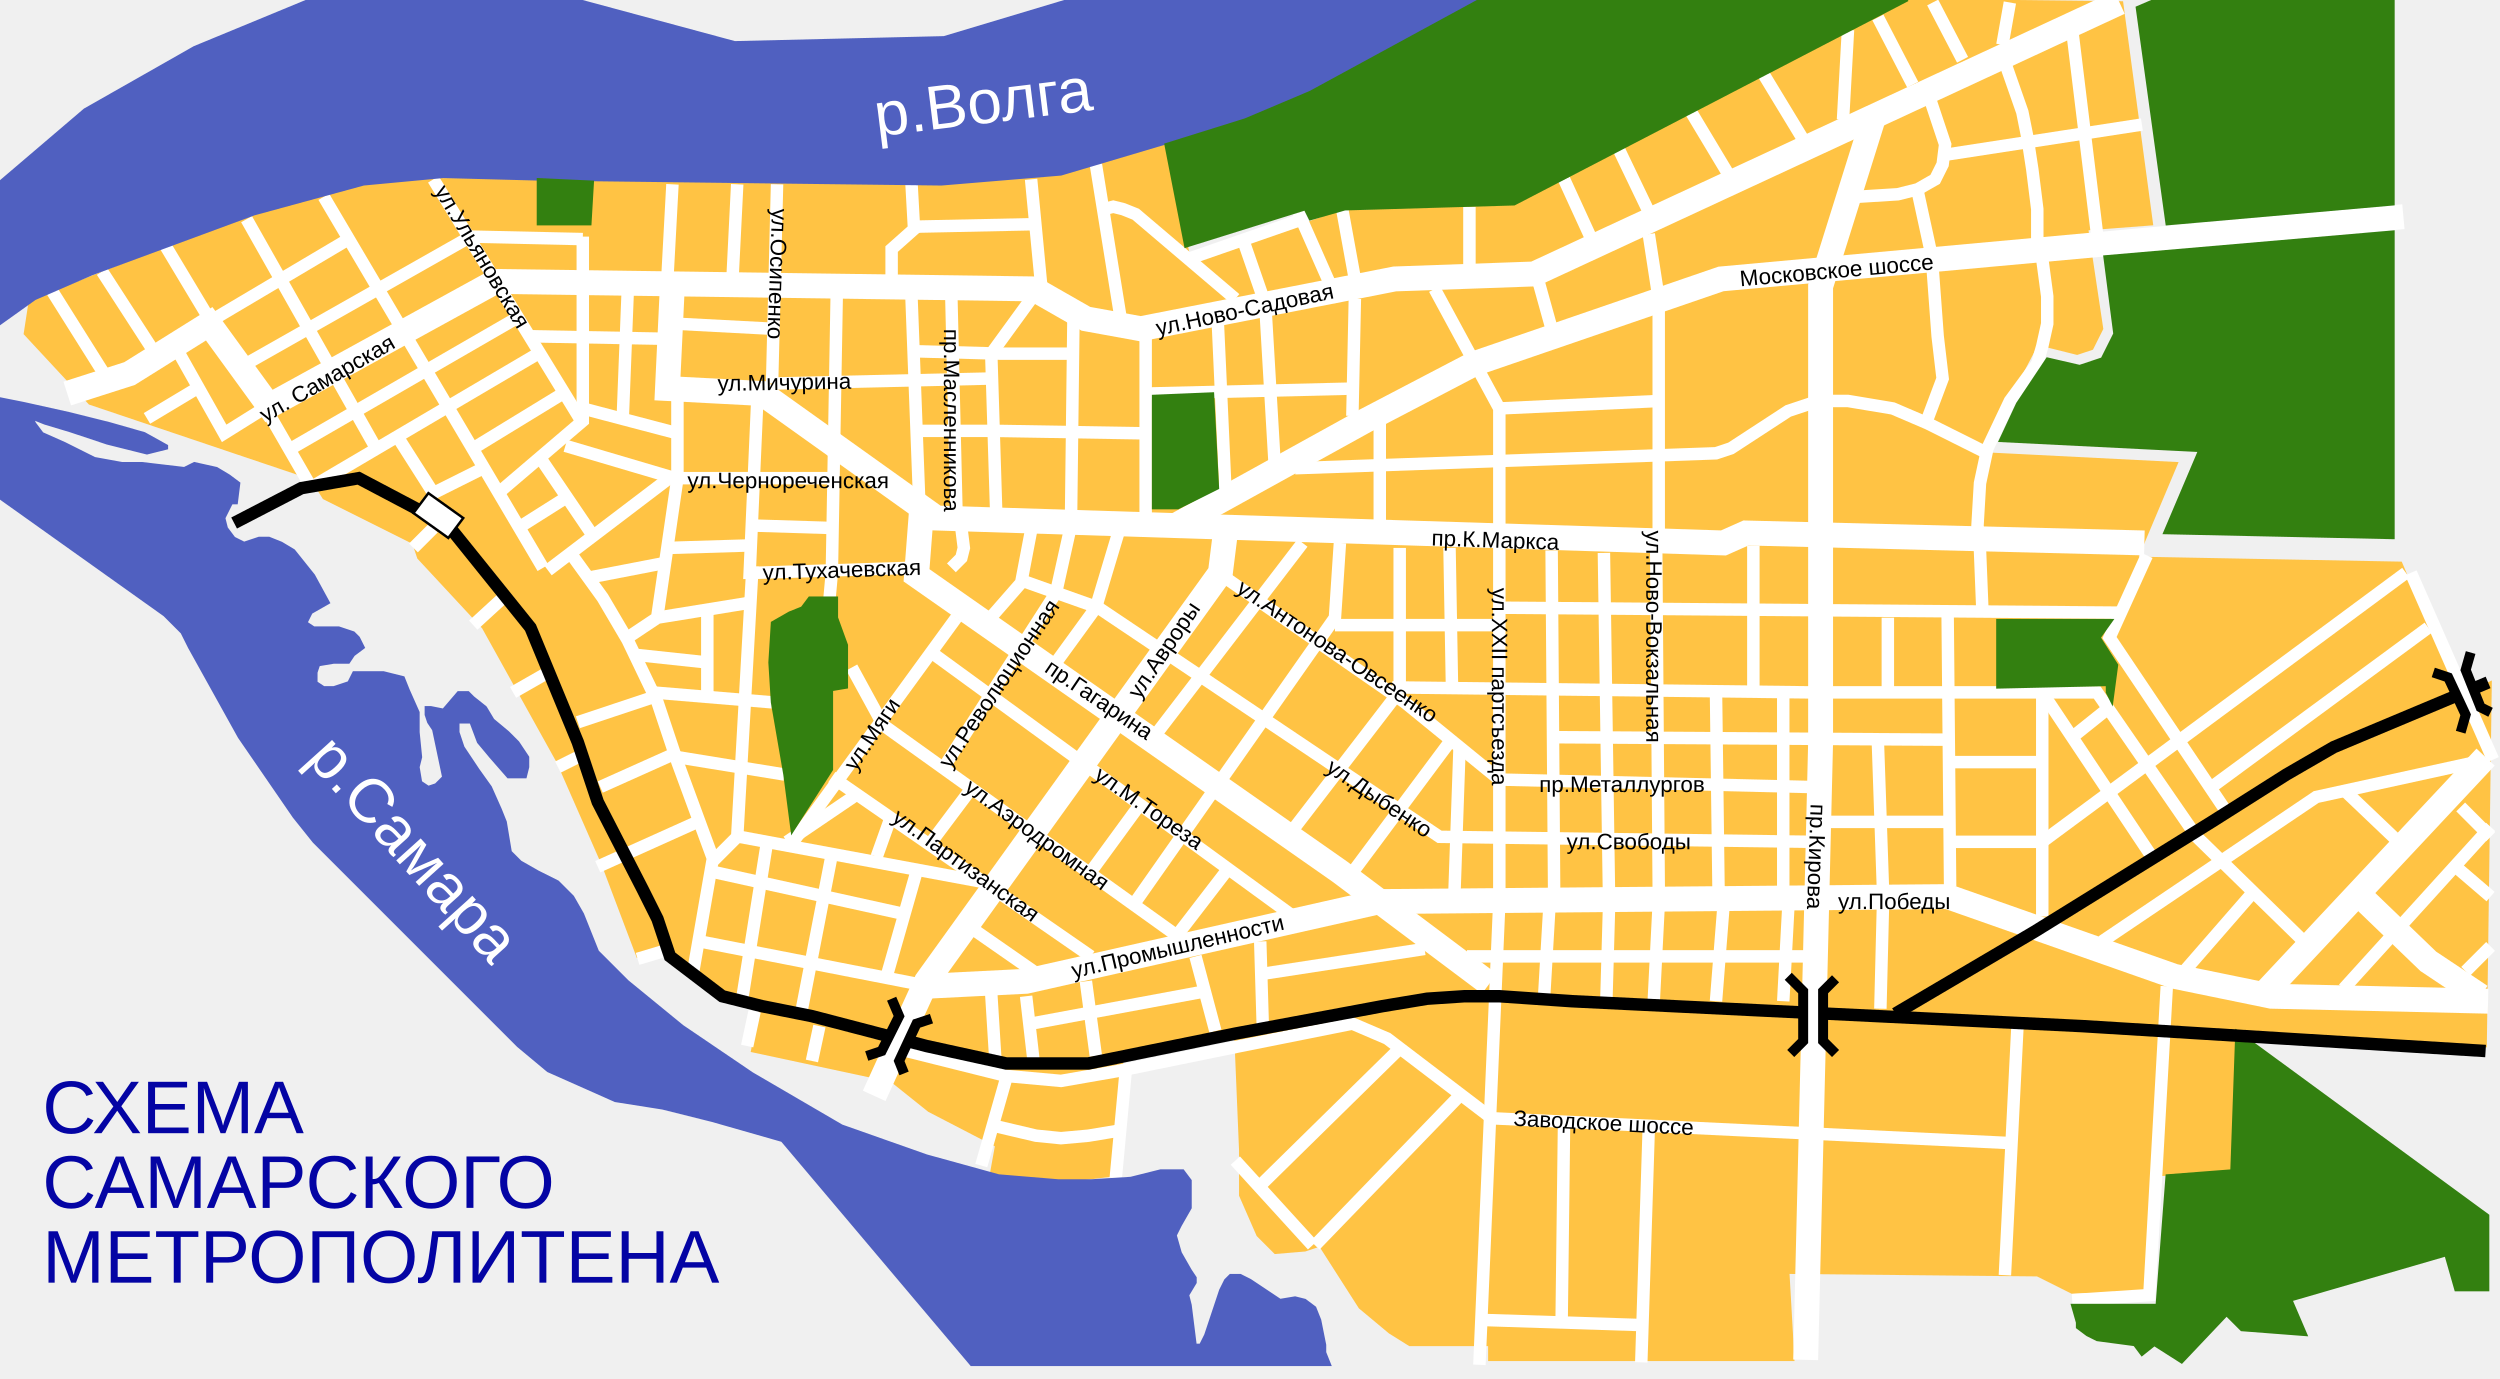
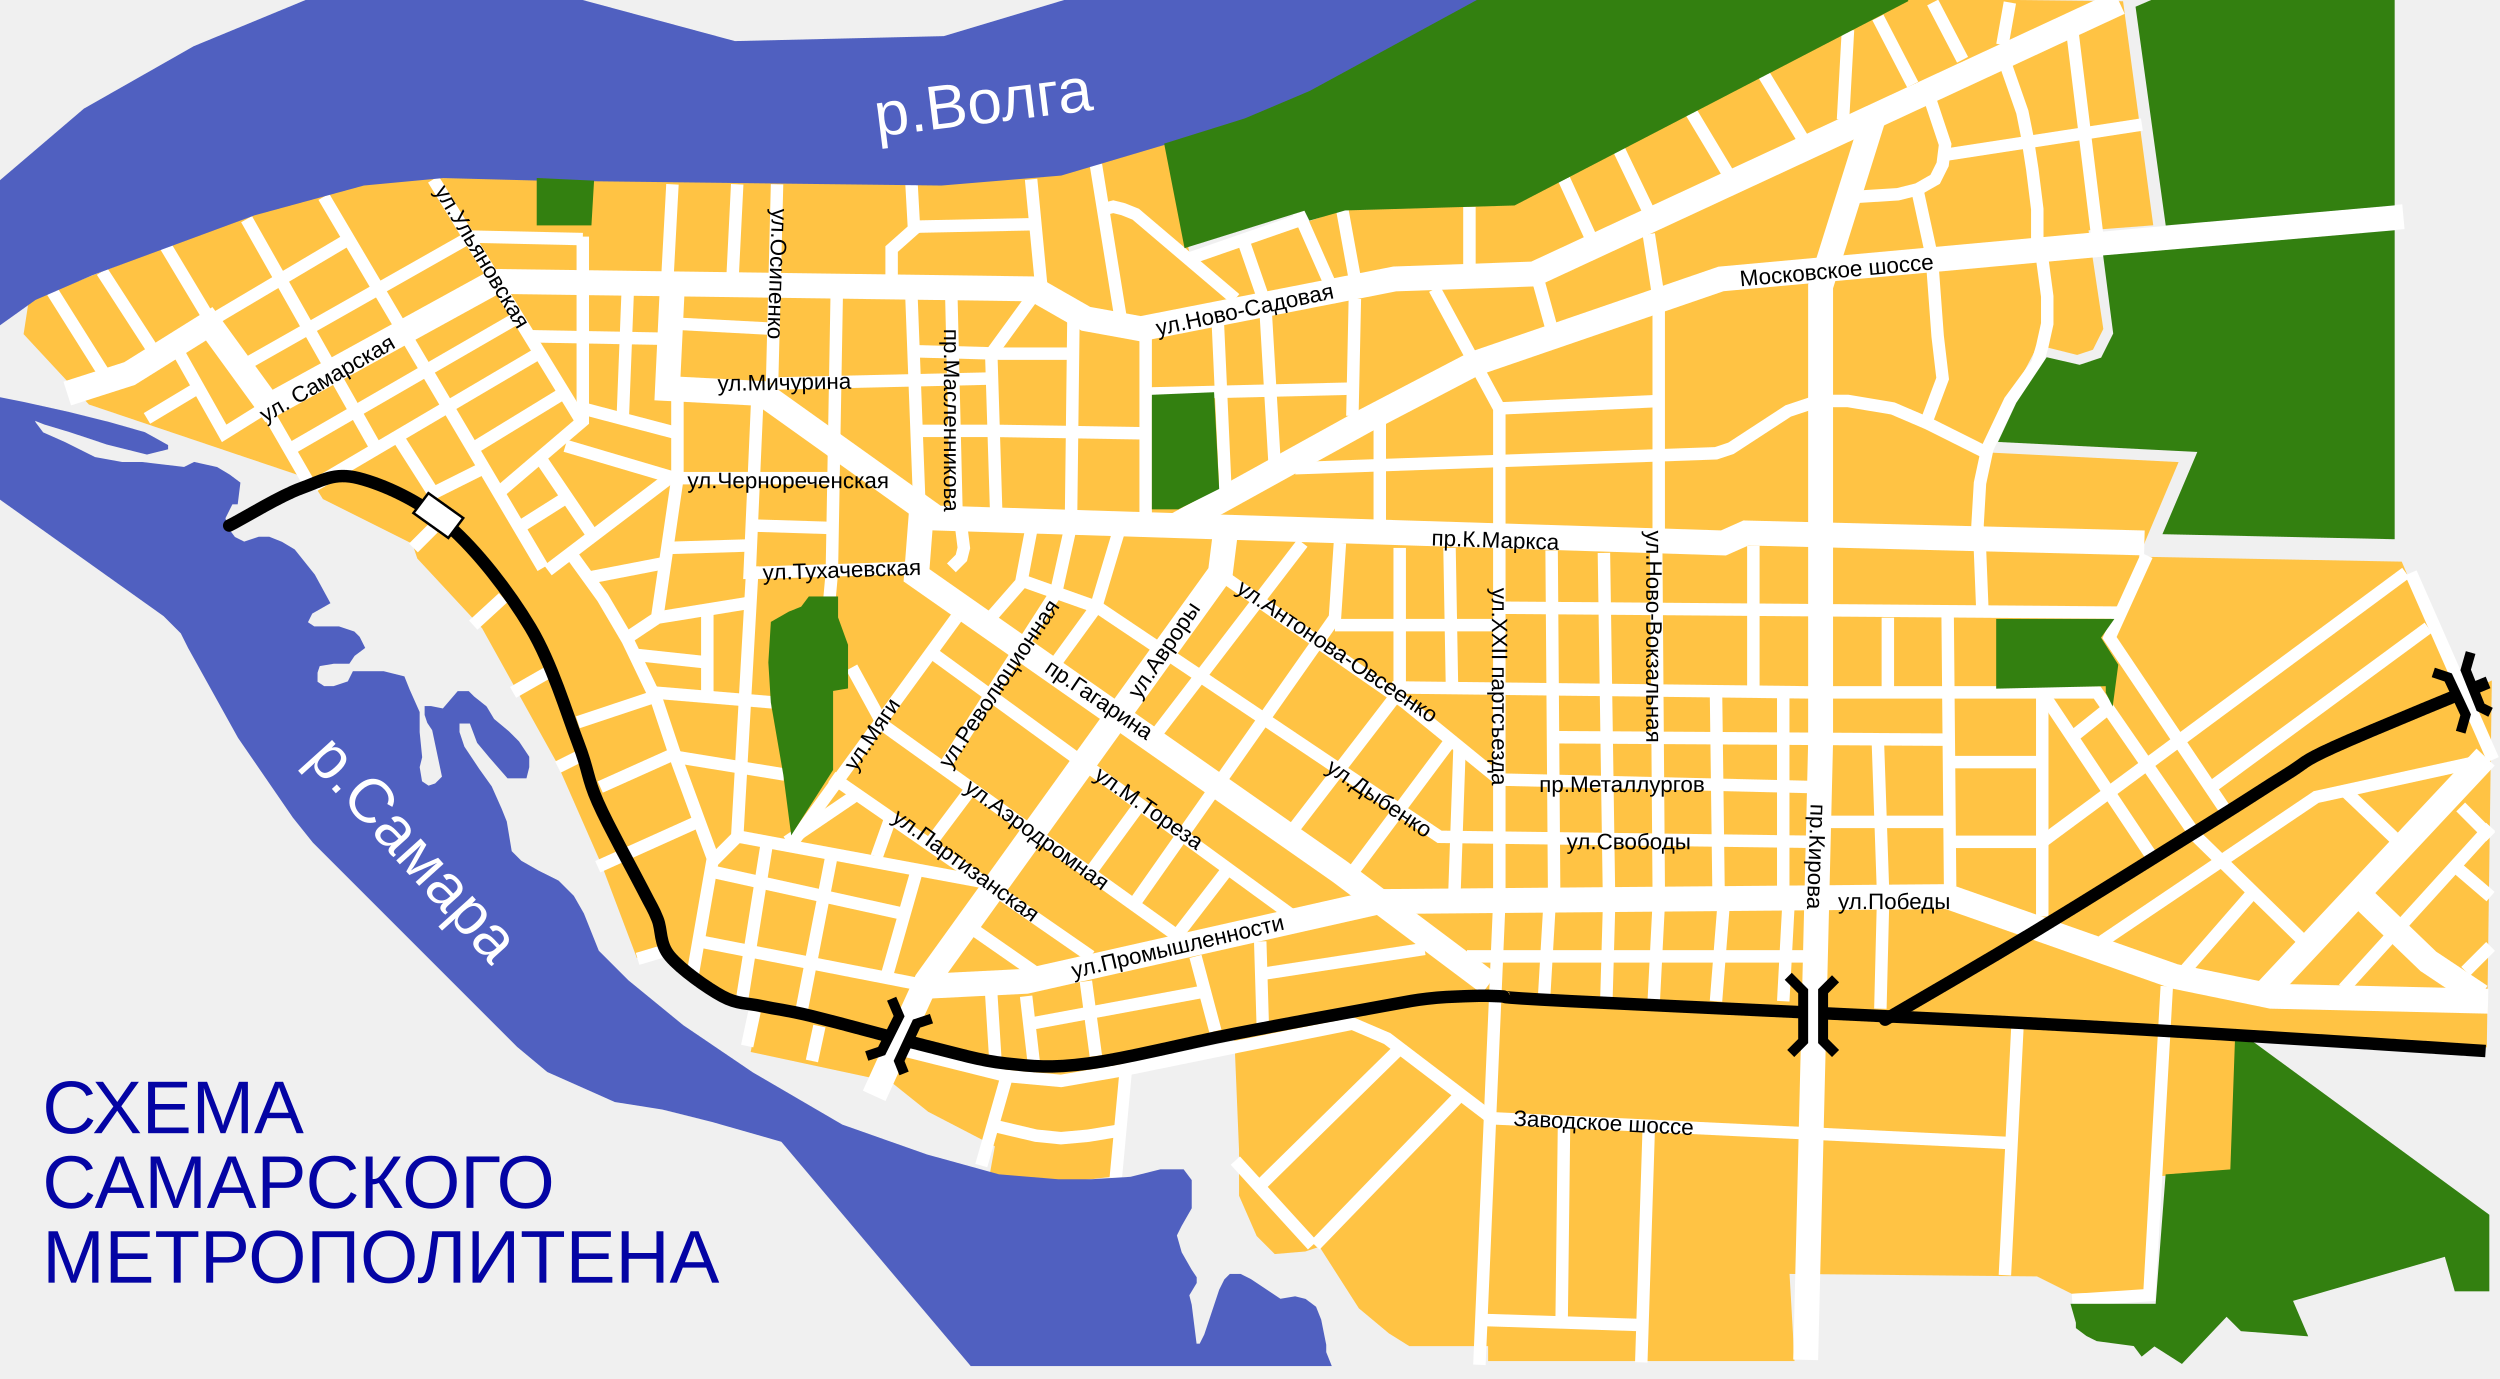
<svg xmlns="http://www.w3.org/2000/svg" baseProfile="full" height="100%" version="1.1" width="100%">
  <defs>
    <marker id="id450" markerHeight="3" markerUnits="strokeWidth" markerWidth="4" orient="auto" refX="0" refY="5" viewBox="0,0,10,10">
      <path d="M 0 0 L 10 5 L 0 10 z" />
    </marker>
  </defs>
  <g transform="scale(0.5)">
    <rect fill="none" height="550" stroke="none" width="1003" x="0" y="0" />
    <text fill="#0404A4" font-family="Arial" font-size="30" stroke="none" x="17" y="455.0">СХЕМА</text>
    <text fill="#0404A4" font-family="Arial" font-size="30" stroke="none" x="17" y="485.0">САМАРСКОГО</text>
    <text fill="#0404A4" font-family="Arial" font-size="30" stroke="none" x="17" y="515.0">МЕТРОПОЛИТЕНА</text>
    <polygon fill="#FFC344" points="852,1 766,0 608,82 538,85 478,106 468,58 420,70 372,74 208,72 171,72 142,75 98,87 12,121 10,134 36,162 125,192 130,200 166,218 168,224 194,252 224,306 242,347 256,384 268,378 276,390 282,396 306,402 302,422 358,434 373,446 400,460 398,471 414,473 430,474 446,472 451,422 496,414 498,462 498,480 505,496 512,503 524,502 530,500 546,525 558,535 566,540 598,540 598,546 720,546 718,511 818,512 832,519 862,518 863,472 896,470 898,414 998,420 1000,274 987,280 964,226 858,224 874,186 795,182 818,138 834,142 840,140 844,132 838,92 864,90" stroke="#FFC344" stroke-width="1" />
    <polyline fill="none" points="270,114 268,156 306,158 376,208 692,218 701,214 861,218" stroke="#FFFFFF" stroke-width="10" />
    <polyline fill="none" points="965,87 691,112 592,146 548,169 472,211" stroke="#FFFFFF" stroke-width="10" />
    <polyline fill="none" points="851,1 616,110 560,112 458,132 436,128 415,116 199,113 108,163 84,130 52,150 27,158" stroke="#FFFFFF" stroke-width="10" />
    <polyline fill="none" points="492,214 490,230 372,394 351,440" stroke="#FFFFFF" stroke-width="10" />
    <polyline fill="none" points="372,396 412,394 554,362 782,360 873,392 912,400 999,402" stroke="#FFFFFF" stroke-width="10" />
    <polyline fill="none" points="909,399 998,304" stroke="#FFFFFF" stroke-width="10" />
    <polyline fill="none" points="948,360 975,386 996,400" stroke="#FFFFFF" stroke-width="10" />
    <polyline fill="none" points="752,48 731,115 731,298 725,546" stroke="#FFFFFF" stroke-width="10" />
    <polyline fill="none" points="370,205 368,231 538,350 598,395" stroke="#FFFFFF" stroke-width="10" />
    <polyline fill="none" points="21,117 43,152" stroke="#FFFFFF" stroke-width="5" />
    <polyline fill="none" points="41,109 63,143" stroke="#FFFFFF" stroke-width="5" />
    <polyline fill="none" points="66,98 84,128" stroke="#FFFFFF" stroke-width="5" />
    <polyline fill="none" points="99,88 151,180" stroke="#FFFFFF" stroke-width="5" />
    <polyline fill="none" points="130,79 218,228" stroke="#FFFFFF" stroke-width="5" />
    <polyline fill="none" points="174,72 234,170" stroke="#FFFFFF" stroke-width="5" />
    <polyline fill="none" points="234,95 234,169 200,198" stroke="#FFFFFF" stroke-width="5" />
    <polyline fill="none" points="270,74 268,111" stroke="#FFFFFF" stroke-width="5" />
    <polyline fill="none" points="296,74 294,114" stroke="#FFFFFF" stroke-width="5" />
    <polyline fill="none" points="312,74 310,154" stroke="#FFFFFF" stroke-width="5" />
    <polyline fill="none" points="336,116 334,230 333,241" stroke="#FFFFFF" stroke-width="5" />
    <polyline fill="none" points="366,74 367,92 358,100 358,112" stroke="#FFFFFF" stroke-width="5" />
    <polyline fill="none" points="414,72 418,114" stroke="#FFFFFF" stroke-width="5" />
    <polyline fill="none" points="440,66 450,128" stroke="#FFFFFF" stroke-width="5" />
    <polyline fill="none" points="504,46 534,114" stroke="#FFFFFF" stroke-width="5" />
    <polyline fill="none" points="530,35 544,112" stroke="#FFFFFF" stroke-width="5" />
    <polyline fill="none" points="590,83 590,108" stroke="#FFFFFF" stroke-width="5" />
    <polyline fill="none" points="628,72 639,96" stroke="#FFFFFF" stroke-width="5" />
    <polyline fill="none" points="650,60 662,85" stroke="#FFFFFF" stroke-width="5" />
    <polyline fill="none" points="679,45 694,70" stroke="#FFFFFF" stroke-width="5" />
    <polyline fill="none" points="690,0 724,56" stroke="#FFFFFF" stroke-width="5" />
    <polyline fill="none" points="742,12 740,48" stroke="#FFFFFF" stroke-width="5" />
    <polyline fill="none" points="754,7 768,34" stroke="#FFFFFF" stroke-width="5" />
    <polyline fill="none" points="776,1 788,24" stroke="#FFFFFF" stroke-width="5" />
    <polyline fill="none" points="86,128 140,96" stroke="#FFFFFF" stroke-width="5" />
    <polyline fill="none" points="99,146 189,95 234,96" stroke="#FFFFFF" stroke-width="5" />
    <polyline fill="none" points="368,91 416,90" stroke="#FFFFFF" stroke-width="5" />
    <polyline fill="none" points="443,84 447,83 451,84 456,86 496,120" stroke="#FFFFFF" stroke-width="5" />
    <polyline fill="none" points="477,104 523,88" stroke="#FFFFFF" stroke-width="5" />
    <polyline fill="none" points="499,96 508,122 512,190" stroke="#FFFFFF" stroke-width="5" />
    <polyline fill="none" points="804,18 807,1" stroke="#FFFFFF" stroke-width="5" />
    <polyline fill="none" points="72,142 90,174 106,164" stroke="#FFFFFF" stroke-width="5" />
    <polyline fill="none" points="59,168 79,156" stroke="#FFFFFF" stroke-width="5" />
    <polyline fill="none" points="109,168 124,194" stroke="#FFFFFF" stroke-width="5" />
    <polyline fill="none" points="117,180 207,128" stroke="#FFFFFF" stroke-width="5" />
    <polyline fill="none" points="126,195 216,142" stroke="#FFFFFF" stroke-width="5" />
    <polyline fill="none" points="190,180 226,158" stroke="#FFFFFF" stroke-width="5" />
    <polyline fill="none" points="160,176 174,198 194,188" stroke="#FFFFFF" stroke-width="5" />
    <polyline fill="none" points="208,212 227,200" stroke="#FFFFFF" stroke-width="5" />
    <polyline fill="none" points="217,184 238,215" stroke="#FFFFFF" stroke-width="5" />
    <polyline fill="none" points="220,229 270,191" stroke="#FFFFFF" stroke-width="5" />
    <polyline fill="none" points="212,135 266,136" stroke="#FFFFFF" stroke-width="5" />
    <polyline fill="none" points="272,130 310,132" stroke="#FFFFFF" stroke-width="5" />
    <polyline fill="none" points="252,118 250,169" stroke="#FFFFFF" stroke-width="5" />
    <polyline fill="none" points="234,164 272,174" stroke="#FFFFFF" stroke-width="5" />
    <polyline fill="none" points="272,161 272,192 264,247" stroke="#FFFFFF" stroke-width="5" />
    <polyline fill="none" points="166,220 174,212" stroke="#FFFFFF" stroke-width="5" />
    <polyline fill="none" points="190,251 202,240" stroke="#FFFFFF" stroke-width="5" />
    <polyline fill="none" points="206,278 220,270" stroke="#FFFFFF" stroke-width="5" />
    <polyline fill="none" points="224,308 232,304" stroke="#FFFFFF" stroke-width="5" />
    <polyline fill="none" points="240,348 280,330" stroke="#FFFFFF" stroke-width="5" />
    <polyline fill="none" points="241,316 270,303" stroke="#FFFFFF" stroke-width="5" />
    <polyline fill="none" points="232,290 262,280" stroke="#FFFFFF" stroke-width="5" />
    <polyline fill="none" points="229,222 242,240 252,257 264,282 272,306 286,344" stroke="#FFFFFF" stroke-width="5" />
    <polyline fill="none" points="278,392 286,346 296,336 302,230 301,230 304,162" stroke="#FFFFFF" stroke-width="5" />
    <polyline fill="none" points="227,179 271,192 335,192" stroke="#FFFFFF" stroke-width="5" />
    <polyline fill="none" points="236,232 267,226" stroke="#FFFFFF" stroke-width="5" />
    <polyline fill="none" points="268,220 301,219" stroke="#FFFFFF" stroke-width="5" />
    <polyline fill="none" points="302,211 334,212" stroke="#FFFFFF" stroke-width="5" />
    <polyline fill="none" points="252,256 264,248 301,242" stroke="#FFFFFF" stroke-width="5" />
    <polyline fill="none" points="256,263 284,266" stroke="#FFFFFF" stroke-width="5" />
    <polyline fill="none" points="284,246 284,280" stroke="#FFFFFF" stroke-width="5" />
    <polyline fill="none" points="262,278 310,282" stroke="#FFFFFF" stroke-width="5" />
    <polyline fill="none" points="272,304 315,311" stroke="#FFFFFF" stroke-width="5" />
    <polyline fill="none" points="297,336 394,354" stroke="#FFFFFF" stroke-width="5" />
    <polyline fill="none" points="286,350 363,367" stroke="#FFFFFF" stroke-width="5" />
    <polyline fill="none" points="281,378 368,395" stroke="#FFFFFF" stroke-width="5" />
    <polyline fill="none" points="308,338 298,401" stroke="#FFFFFF" stroke-width="5" />
    <polyline fill="none" points="334,343 322,405" stroke="#FFFFFF" stroke-width="5" />
    <polyline fill="none" points="368,350 356,392" stroke="#FFFFFF" stroke-width="5" />
    <polyline fill="none" points="329,412 326,426" stroke="#FFFFFF" stroke-width="5" />
    <polyline fill="none" points="303,406 300,420" stroke="#FFFFFF" stroke-width="5" />
    <polyline fill="none" points="266,382 256,385" stroke="#FFFFFF" stroke-width="5" />
    <polyline fill="none" points="384,248 317,340" stroke="#FFFFFF" stroke-width="5" />
    <polyline fill="none" points="344,319 316,338" stroke="#FFFFFF" stroke-width="5" />
    <polyline fill="none" points="334,312 438,384" stroke="#FFFFFF" stroke-width="5" />
    <polyline fill="none" points="353,290 473,376" stroke="#FFFFFF" stroke-width="5" />
    <polyline fill="none" points="354,290 342,268" stroke="#FFFFFF" stroke-width="5" />
    <polyline fill="none" points="392,374 415,390" stroke="#FFFFFF" stroke-width="5" />
    <polyline fill="none" points="374,262 518,367" stroke="#FFFFFF" stroke-width="5" />
    <polyline fill="none" points="379,308 424,238 430,211 431,128" stroke="#FFFFFF" stroke-width="5" />
    <polyline fill="none" points="396,250 410,234 414,213" stroke="#FFFFFF" stroke-width="5" />
    <polyline fill="none" points="424,266 440,244 449,214" stroke="#FFFFFF" stroke-width="5" />
    <polyline fill="none" points="464,295 523,218" stroke="#FFFFFF" stroke-width="5" />
    <polyline fill="none" points="438,350 457,324" stroke="#FFFFFF" stroke-width="5" />
    <polyline fill="none" points="456,362 536,248 538,218" stroke="#FFFFFF" stroke-width="5" />
    <polyline fill="none" points="473,375 493,349" stroke="#FFFFFF" stroke-width="5" />
    <polyline fill="none" points="410,233 441,244 578,336 727,338" stroke="#FFFFFF" stroke-width="5" />
    <polyline fill="none" points="492,232 564,282 602,313 727,316" stroke="#FFFFFF" stroke-width="5" />
    <polyline fill="none" points="520,332 560,280" stroke="#FFFFFF" stroke-width="5" />
    <polyline fill="none" points="544,349 582,298" stroke="#FFFFFF" stroke-width="5" />
    <polyline fill="none" points="584,358 586,301" stroke="#FFFFFF" stroke-width="5" />
    <polyline fill="none" points="352,344 357,330" stroke="#FFFFFF" stroke-width="5" />
    <polyline fill="none" points="374,338 389,318" stroke="#FFFFFF" stroke-width="5" />
    <polyline fill="none" points="364,422 404,432 426,434 449,430 498,420 543,411 557,417 599,449 808,459" stroke="#FFFFFF" stroke-width="5" />
    <polyline fill="none" points="398,399 400,431" stroke="#FFFFFF" stroke-width="5" />
    <polyline fill="none" points="412,400 415,426" stroke="#FFFFFF" stroke-width="5" />
    <polyline fill="none" points="436,394 440,424" stroke="#FFFFFF" stroke-width="5" />
    <polyline fill="none" points="480,384 488,414" stroke="#FFFFFF" stroke-width="5" />
    <polyline fill="none" points="414,411 484,398" stroke="#FFFFFF" stroke-width="5" />
    <polyline fill="none" points="506,378 507,411" stroke="#FFFFFF" stroke-width="5" />
    <polyline fill="none" points="507,391 572,381" stroke="#FFFFFF" stroke-width="5" />
    <polyline fill="none" points="589,384 725,384" stroke="#FFFFFF" stroke-width="5" />
    <polyline fill="none" points="404,433 394,468" stroke="#FFFFFF" stroke-width="5" />
    <polyline fill="none" points="399,452 416,456 426,457 437,456 449,454" stroke="#FFFFFF" stroke-width="5" />
    <polyline fill="none" points="452,430 448,473" stroke="#FFFFFF" stroke-width="5" />
    <polyline fill="none" points="496,466 527,500" stroke="#FFFFFF" stroke-width="5" />
    <polyline fill="none" points="506,476 562,421" stroke="#FFFFFF" stroke-width="5" />
    <polyline fill="none" points="586,440 528,500" stroke="#FFFFFF" stroke-width="5" />
    <polyline fill="none" points="594,548 602,362 602,216 602,210 602,164 576,116" stroke="#FFFFFF" stroke-width="5" />
    <polyline fill="none" points="596,530 658,532" stroke="#FFFFFF" stroke-width="5" />
    <polyline fill="none" points="659,547 662,453" stroke="#FFFFFF" stroke-width="5" />
    <polyline fill="none" points="628,450 627,532" stroke="#FFFFFF" stroke-width="5" />
    <polyline fill="none" points="805,512 810,413" stroke="#FFFFFF" stroke-width="5" />
    <polyline fill="none" points="832,522 863,520 870,396" stroke="#FFFFFF" stroke-width="5" />
    <polyline fill="none" points="990,390 1000,380" stroke="#FFFFFF" stroke-width="5" />
    <polyline fill="none" points="986,348 1000,360" stroke="#FFFFFF" stroke-width="5" />
    <polyline fill="none" points="988,324 1000,336" stroke="#FFFFFF" stroke-width="5" />
    <polyline fill="none" points="941,397 1000,332" stroke="#FFFFFF" stroke-width="5" />
    <polyline fill="none" points="844,378 930,320 994,306" stroke="#FFFFFF" stroke-width="5" />
    <polyline fill="none" points="877,390 904,359" stroke="#FFFFFF" stroke-width="5" />
    <polyline fill="none" points="963,338 942,318" stroke="#FFFFFF" stroke-width="5" />
    <polyline fill="none" points="924,377 882,336 842,278 735,278 726,278 559,276" stroke="#FFFFFF" stroke-width="5" />
    <polyline fill="none" points="975,252 888,316" stroke="#FFFFFF" stroke-width="5" />
    <polyline fill="none" points="966,230 820,338 784,338" stroke="#FFFFFF" stroke-width="5" />
    <polyline fill="none" points="894,326 847,256 862,223" stroke="#FFFFFF" stroke-width="5" />
    <polyline fill="none" points="864,344 820,278" stroke="#FFFFFF" stroke-width="5" />
    <polyline fill="none" points="820,368 820,279" stroke="#FFFFFF" stroke-width="5" />
    <polyline fill="none" points="783,356 782,246" stroke="#FFFFFF" stroke-width="5" />
    <polyline fill="none" points="754,298 756,356" stroke="#FFFFFF" stroke-width="5" />
    <polyline fill="none" points="756,365 755,405" stroke="#FFFFFF" stroke-width="5" />
    <polyline fill="none" points="716,402 718,365 716,356 716,279" stroke="#FFFFFF" stroke-width="5" />
    <polyline fill="none" points="689,402 692,364 690,356 689,278" stroke="#FFFFFF" stroke-width="5" />
    <polyline fill="none" points="664,402 666,363 666,356 665,221 666,213 666,120 662,94" stroke="#FFFFFF" stroke-width="5" />
    <polyline fill="none" points="645,401 646,366 646,357 644,222" stroke="#FFFFFF" stroke-width="5" />
    <polyline fill="none" points="620,400 622,366 624,357 623,221" stroke="#FFFFFF" stroke-width="5" />
    <polyline fill="none" points="583,276 582,220" stroke="#FFFFFF" stroke-width="5" />
    <polyline fill="none" points="562,276 562,220" stroke="#FFFFFF" stroke-width="5" />
    <polyline fill="none" points="554,210 554,166" stroke="#FFFFFF" stroke-width="5" />
    <polyline fill="none" points="543,167 544,120" stroke="#FFFFFF" stroke-width="5" />
    <polyline fill="none" points="774,168 780,152 778,135 776,108 775,100 770,77" stroke="#FFFFFF" stroke-width="5" />
    <polyline fill="none" points="796,246 795,221 794,211 795,194 798,180 807,161 818,146 820,139 822,130 822,119 820,104 818,96 818,84 816,68 814,55 812,45 805,25" stroke="#FFFFFF" stroke-width="5" />
    <polyline fill="none" points="842,94 832,12" stroke="#FFFFFF" stroke-width="5" />
    <polyline fill="none" points="832,296 847,284" stroke="#FFFFFF" stroke-width="5" />
    <polyline fill="none" points="783,306 820,306" stroke="#FFFFFF" stroke-width="5" />
    <polyline fill="none" points="734,330 783,330" stroke="#FFFFFF" stroke-width="5" />
    <polyline fill="none" points="624,296 782,297" stroke="#FFFFFF" stroke-width="5" />
    <polyline fill="none" points="758,278 758,248" stroke="#FFFFFF" stroke-width="5" />
    <polyline fill="none" points="704,278 704,219" stroke="#FFFFFF" stroke-width="5" />
    <polyline fill="none" points="536,251 600,251" stroke="#FFFFFF" stroke-width="5" />
    <polyline fill="none" points="602,244 852,246" stroke="#FFFFFF" stroke-width="5" />
    <polyline fill="none" points="602,164 666,161" stroke="#FFFFFF" stroke-width="5" />
    <polyline fill="none" points="520,188 689,182 695,180 718,165 730,161 742,161 760,164 774,170 798,182" stroke="#FFFFFF" stroke-width="5" />
    <polyline fill="none" points="782,62 860,50" stroke="#FFFFFF" stroke-width="5" />
    <polyline fill="none" points="746,79 762,78 770,76 777,72 780,66 781,58 779,52 775,40" stroke="#FFFFFF" stroke-width="5" />
    <polyline fill="none" points="366,120 369,199" stroke="#FFFFFF" stroke-width="5" />
    <polyline fill="none" points="310,154 397,152" stroke="#FFFFFF" stroke-width="5" />
    <polyline fill="none" points="400,206 398,142 414,120" stroke="#FFFFFF" stroke-width="5" />
    <polyline fill="none" points="366,141 402,142 429,142" stroke="#FFFFFF" stroke-width="5" />
    <polyline fill="none" points="368,173 400,173 460,174" stroke="#FFFFFF" stroke-width="5" />
    <polyline fill="none" points="460,208 460,135" stroke="#FFFFFF" stroke-width="5" />
    <polyline fill="none" points="492,196 489,130" stroke="#FFFFFF" stroke-width="5" />
    <polyline fill="none" points="461,158 544,156" stroke="#FFFFFF" stroke-width="5" />
    <polyline fill="none" points="623,132 618,114" stroke="#FFFFFF" stroke-width="5" />
    <polyline fill="none" points="382,120 384,204 386,212 387,220 386,224 382,228" stroke="#FFFFFF" stroke-width="5" />
    <polyline fill="none" points="365,228 303,230" stroke="#FFFFFF" stroke-width="5" />
    <polygon fill="#5060C0" points="0,73 34,44 78,19 124,0 232,0 295,17 379,15 429,0 594,0 526,37 500,48 426,70 378,74 216,72 178,71 146,74 102,86 37,110 14,120 0,130" stroke="#5060C0" stroke-width="1" />
    <polygon fill="#5060C0" points="0,200 66,247 73,254 76,260 96,296 118,328 126,338 208,420 220,430 247,442 266,445 286,450 314,458 390,548 534,548 532,543 532,540 530,530 528,525 524,522 520,521 514,522 508,518 502,514 498,512 494,512 492,514 490,518 484,536 482,540 481,540 480,540 478,524 477,520 480,515 480,513 478,510 474,503 472,496 474,492 478,485 478,478 478,474 475,470 466,470 454,473 438,474 425,474 401,472 372,464 338,452 302,431 274,412 252,394 240,382 234,367 230,360 224,354 216,350 209,346 205,342 204,336 203,330 201,325 197,316 192,309 186,300 185,297 184,294 184,290 186,290 189,290 192,298 197,304 204,312 208,312 211,312 212,308 212,304 208,298 204,294 198,289 195,284 190,280 188,278 184,278 178,285 173,284 171,284 171,287 172,290 174,293 178,312 175,315 172,316 169,314 168,308 169,304 168,294 168,286 164,277 162,272 154,270 146,270 142,270 140,274 134,276 130,276 127,274 127,270 128,267 134,266 140,266 142,263 146,260 144,256 142,254 136,252 126,252 123,250 125,246 132,242 126,231 118,221 113,218 108,216 104,216 98,218 94,216 91,212 90,208 93,202 95,202 96,194 92,191 87,188 78,186 74,188 57,186 49,186 38,184 26,178 17,174 14,170 13,168 18,170 28,173 43,178 59,182 67,180 67,179 58,174 44,170 28,166 10,162 0,160" stroke="#5060C0" stroke-width="1" />
    <polygon fill="#338010" points="468,58 476,99 524,84 526,88 540,84 608,82 766,0 594,0 526,37 500,48" stroke="#338010" stroke-width="1" />
    <polygon fill="#338010" points="866,524 870,472 896,470 898,414 999,488 999,518 986,518 982,504 920,522 926,536 900,534 894,528 876,547 865,540 860,544 857,540 842,538 838,536 834,533 834,531 832,524" stroke="#338010" stroke-width="1" />
    <polygon fill="#338010" points="318,334 315,311 310,282 309,266 310,250 317,246 322,244 325,240 336,240 336,248 340,259 340,276 334,277 334,309" stroke="#338010" stroke-width="1" />
    <polygon fill="#338010" points="802,276 802,249 848,249 843,256 850,267 848,282 846,278 846,275" stroke="#338010" stroke-width="1" />
    <polygon fill="#338010" points="463,159 487,158 489,196 473,204 463,204" stroke="#338010" stroke-width="1" />
    <polygon fill="#338010" points="238,73 237,90 216,90 216,72" stroke="#338010" stroke-width="1" />
    <polygon fill="#338010" points="961,216 869,214 883,181 803,177 810,162 822,144 835,147 844,144 849,134 845,103 961,93" stroke="#338010" stroke-width="1" />
    <polygon fill="#338010" points="961,82 870,90 858,3 865,0 961,0" stroke="#338010" stroke-width="1" />
-     <polyline fill="none" points="94,210 121,196 144,192 180,211 213,252 232,298 240,322 258,357 264,369 269,384 290,400 306,404 326,408 372,420 404,427 437,427 496,415 555,404 573,401 588,400 602,400 631,402 836,412 998,422" stroke="#000000" stroke-width="5" />
-     <polyline fill="none" points="761,407 817,374 888,330 918,311 937,300 999,274" stroke="#000000" stroke-width="5" />
+     <path d="M94,210 C94,210 89.5,212.333 94,210 C98.5,207.667 112.667,199.0 121,196 C129.333,193.0 134.167,189.5 144,192 C153.833,194.5 168.5,201.0 180,211 C191.5,221.0 204.333,237.5 213,252 C221.667,266.5 227.5,286.333 232,298 C236.5,309.667 235.667,312.167 240,322 C244.333,331.833 254.0,349.167 258,357 C262.0,364.833 262.167,364.5 264,369 C265.833,373.5 264.667,378.833 269,384 C273.333,389.167 283.833,396.667 290,400 C296.167,403.333 300.0,402.667 306,404 C312.0,405.333 315.0,405.333 326,408 C337.0,410.667 359.0,416.833 372,420 C385.0,423.167 393.167,425.833 404,427 C414.833,428.167 421.667,429.0 437,427 C452.333,425.0 476.333,418.833 496,415 C515.667,411.167 542.167,406.333 555,404 C567.833,401.667 567.5,401.667 573,401 C578.5,400.333 583.167,400.167 588,400 C592.833,399.833 594.833,399.667 602,400 C609.167,400.333 592.0,400.0 631,402 C670.0,404.0 774.833,408.667 836,412 C897.167,415.333 998,422 998,422 " fill="none" stroke="#000000" stroke-width="5" />
+     <path d="M761,407 C761,407 751.667,412.5 761,407 C770.333,401.5 795.833,386.833 817,374 C838.167,361.167 871.167,340.5 888,330 C904.833,319.5 909.833,316.0 918,311 C926.167,306.0 923.5,306.167 937,300 C950.5,293.833 999,274 999,274 " fill="none" stroke="#000000" stroke-width="5" />
    <polyline fill="none" points="366,408 356,426" stroke="#FFFFFF" stroke-width="5" />
    <polyline fill="none" points="728,394 728,422" stroke="#FFFFFF" stroke-width="5" />
    <polyline fill="none" points="1001,305 968,230" stroke="#FFFFFF" stroke-width="5" />
    <polygon fill="#FFFFFF" points="166,206 172,198 186,208 180,216" stroke="#000000" stroke-width="1" />
    <polyline fill="none" points="358,401 361,408 354,422 348,424" stroke="#000000" stroke-width="4" />
    <polyline fill="none" points="374,409 368,411 361,426 363,431" stroke="#000000" stroke-width="4" />
    <polyline fill="none" points="718,392 724,398 724,418 719,423" stroke="#000000" stroke-width="4" />
    <polyline fill="none" points="737,393 732,398 732,418 737,423" stroke="#000000" stroke-width="4" />
    <polyline fill="none" points="977,270 983,272 990,287 988,294" stroke="#000000" stroke-width="4" />
    <polyline fill="none" points="992,262 990,269 996,284 1000,286" stroke="#000000" stroke-width="4" />
    <text fill="#FFFFFF" font-family="Arial" font-size="25" stroke="none" transform="rotate(-7.0,349,30)" x="349" y="55.0">р.Волга</text>
    <text fill="#FFFFFF" font-family="Arial" font-size="25" stroke="none" transform="rotate(48.0,141,288)" x="141" y="313.0">р.Самара</text>
    <text fill="#000000" font-family="Arial" font-size="9" stroke="none" transform="rotate(-30.0,102,162)" x="102" y="171.0">ул. Самарская</text>
    <text fill="#000000" font-family="Arial" font-size="9" stroke="none" transform="rotate(59.0,182,72)" x="182" y="81.0">ул.Ульяновская</text>
    <text fill="#000000" font-family="Arial" font-size="9" stroke="none" transform="rotate(92.0,319,84)" x="319" y="93.0">ул.Осипенко</text>
    <text fill="#000000" font-family="Arial" font-size="9" stroke="none" transform="rotate(-1.0,288,148)" x="288" y="157.0">ул.Мичурина</text>
    <text fill="#000000" font-family="Arial" font-size="9" stroke="none" transform="rotate(90.0,388,132)" x="388" y="141.0">пр.Масленникова</text>
    <text fill="#000000" font-family="Arial" font-size="9" stroke="none" x="276" y="196.0">ул.Чернореченская</text>
    <text fill="#000000" font-family="Arial" font-size="9" stroke="none" transform="rotate(-2.0,306,224)" x="306" y="233.0">ул.Тухачевская</text>
    <text fill="#000000" font-family="Arial" font-size="9" stroke="none" transform="rotate(-56.0,336,305)" x="336" y="314.0">ул.Мяги</text>
    <text fill="#000000" font-family="Arial" font-size="9" stroke="none" transform="rotate(-56.0,374,304)" x="374" y="313.0">ул.Революционная</text>
    <text fill="#000000" font-family="Arial" font-size="9" stroke="none" transform="rotate(-56.0,450,276)" x="450" y="285.0">ул.Авроры</text>
    <text fill="#000000" font-family="Arial" font-size="9" stroke="none" transform="rotate(36.0,392,310)" x="392" y="319.0">ул.Аэродромная</text>
    <text fill="#000000" font-family="Arial" font-size="9" stroke="none" transform="rotate(36.0,363,322)" x="363" y="331.0">ул.Партизанская</text>
    <text fill="#000000" font-family="Arial" font-size="9" stroke="none" transform="rotate(-12.0,463,126)" x="463" y="135.0">ул.Ново-Садовая</text>
    <text fill="#000000" font-family="Arial" font-size="9" stroke="none" transform="rotate(34.0,501,230)" x="501" y="239.0">ул.Антонова-Овсеенко</text>
    <text fill="#000000" font-family="Arial" font-size="9" stroke="none" transform="rotate(34.0,537,302)" x="537" y="311.0">ул.Дыбенко</text>
    <text fill="#000000" font-family="Arial" font-size="9" stroke="none" transform="rotate(35.0,444,305)" x="444" y="314.0">ул.М.Тореза</text>
    <text fill="#000000" font-family="Arial" font-size="9" stroke="none" transform="rotate(-13.0,429,384)" x="429" y="393.0">ул.Промышленности</text>
    <text fill="#000000" font-family="Arial" font-size="9" stroke="none" transform="rotate(2.0,575,210)" x="575" y="219.0">пр.К.Маркса</text>
    <text fill="#000000" font-family="Arial" font-size="9" stroke="none" transform="rotate(90.0,608,236)" x="608" y="245.0">ул.XXII партсъезда</text>
    <text fill="#000000" font-family="Arial" font-size="9" stroke="none" transform="rotate(90.0,670,213)" x="670" y="222.0">ул.Ново-Вокзальная</text>
    <text fill="#000000" font-family="Arial" font-size="9" stroke="none" x="618" y="318.0">пр.Металлургов</text>
    <text fill="#000000" font-family="Arial" font-size="9" stroke="none" x="629" y="341.0">ул.Свободы</text>
    <text fill="#000000" font-family="Arial" font-size="9" stroke="none" transform="rotate(-5.0,698,106)" x="698" y="115.0">Московское шоссе</text>
    <text fill="#000000" font-family="Arial" font-size="9" stroke="none" transform="rotate(92.0,736,323)" x="736" y="332.0">пр.Кирова</text>
    <text fill="#000000" font-family="Arial" font-size="9" stroke="none" x="738" y="365.0">ул.Победы</text>
    <text fill="#000000" font-family="Arial" font-size="9" stroke="none" transform="rotate(3.0,608,443)" x="608" y="452.0">Заводское шоссе</text>
    <text fill="#000000" font-family="Arial" font-size="9" stroke="none" transform="rotate(34.0,424,262)" x="424" y="271.0">пр.Гагарина</text>
  </g>
</svg>
